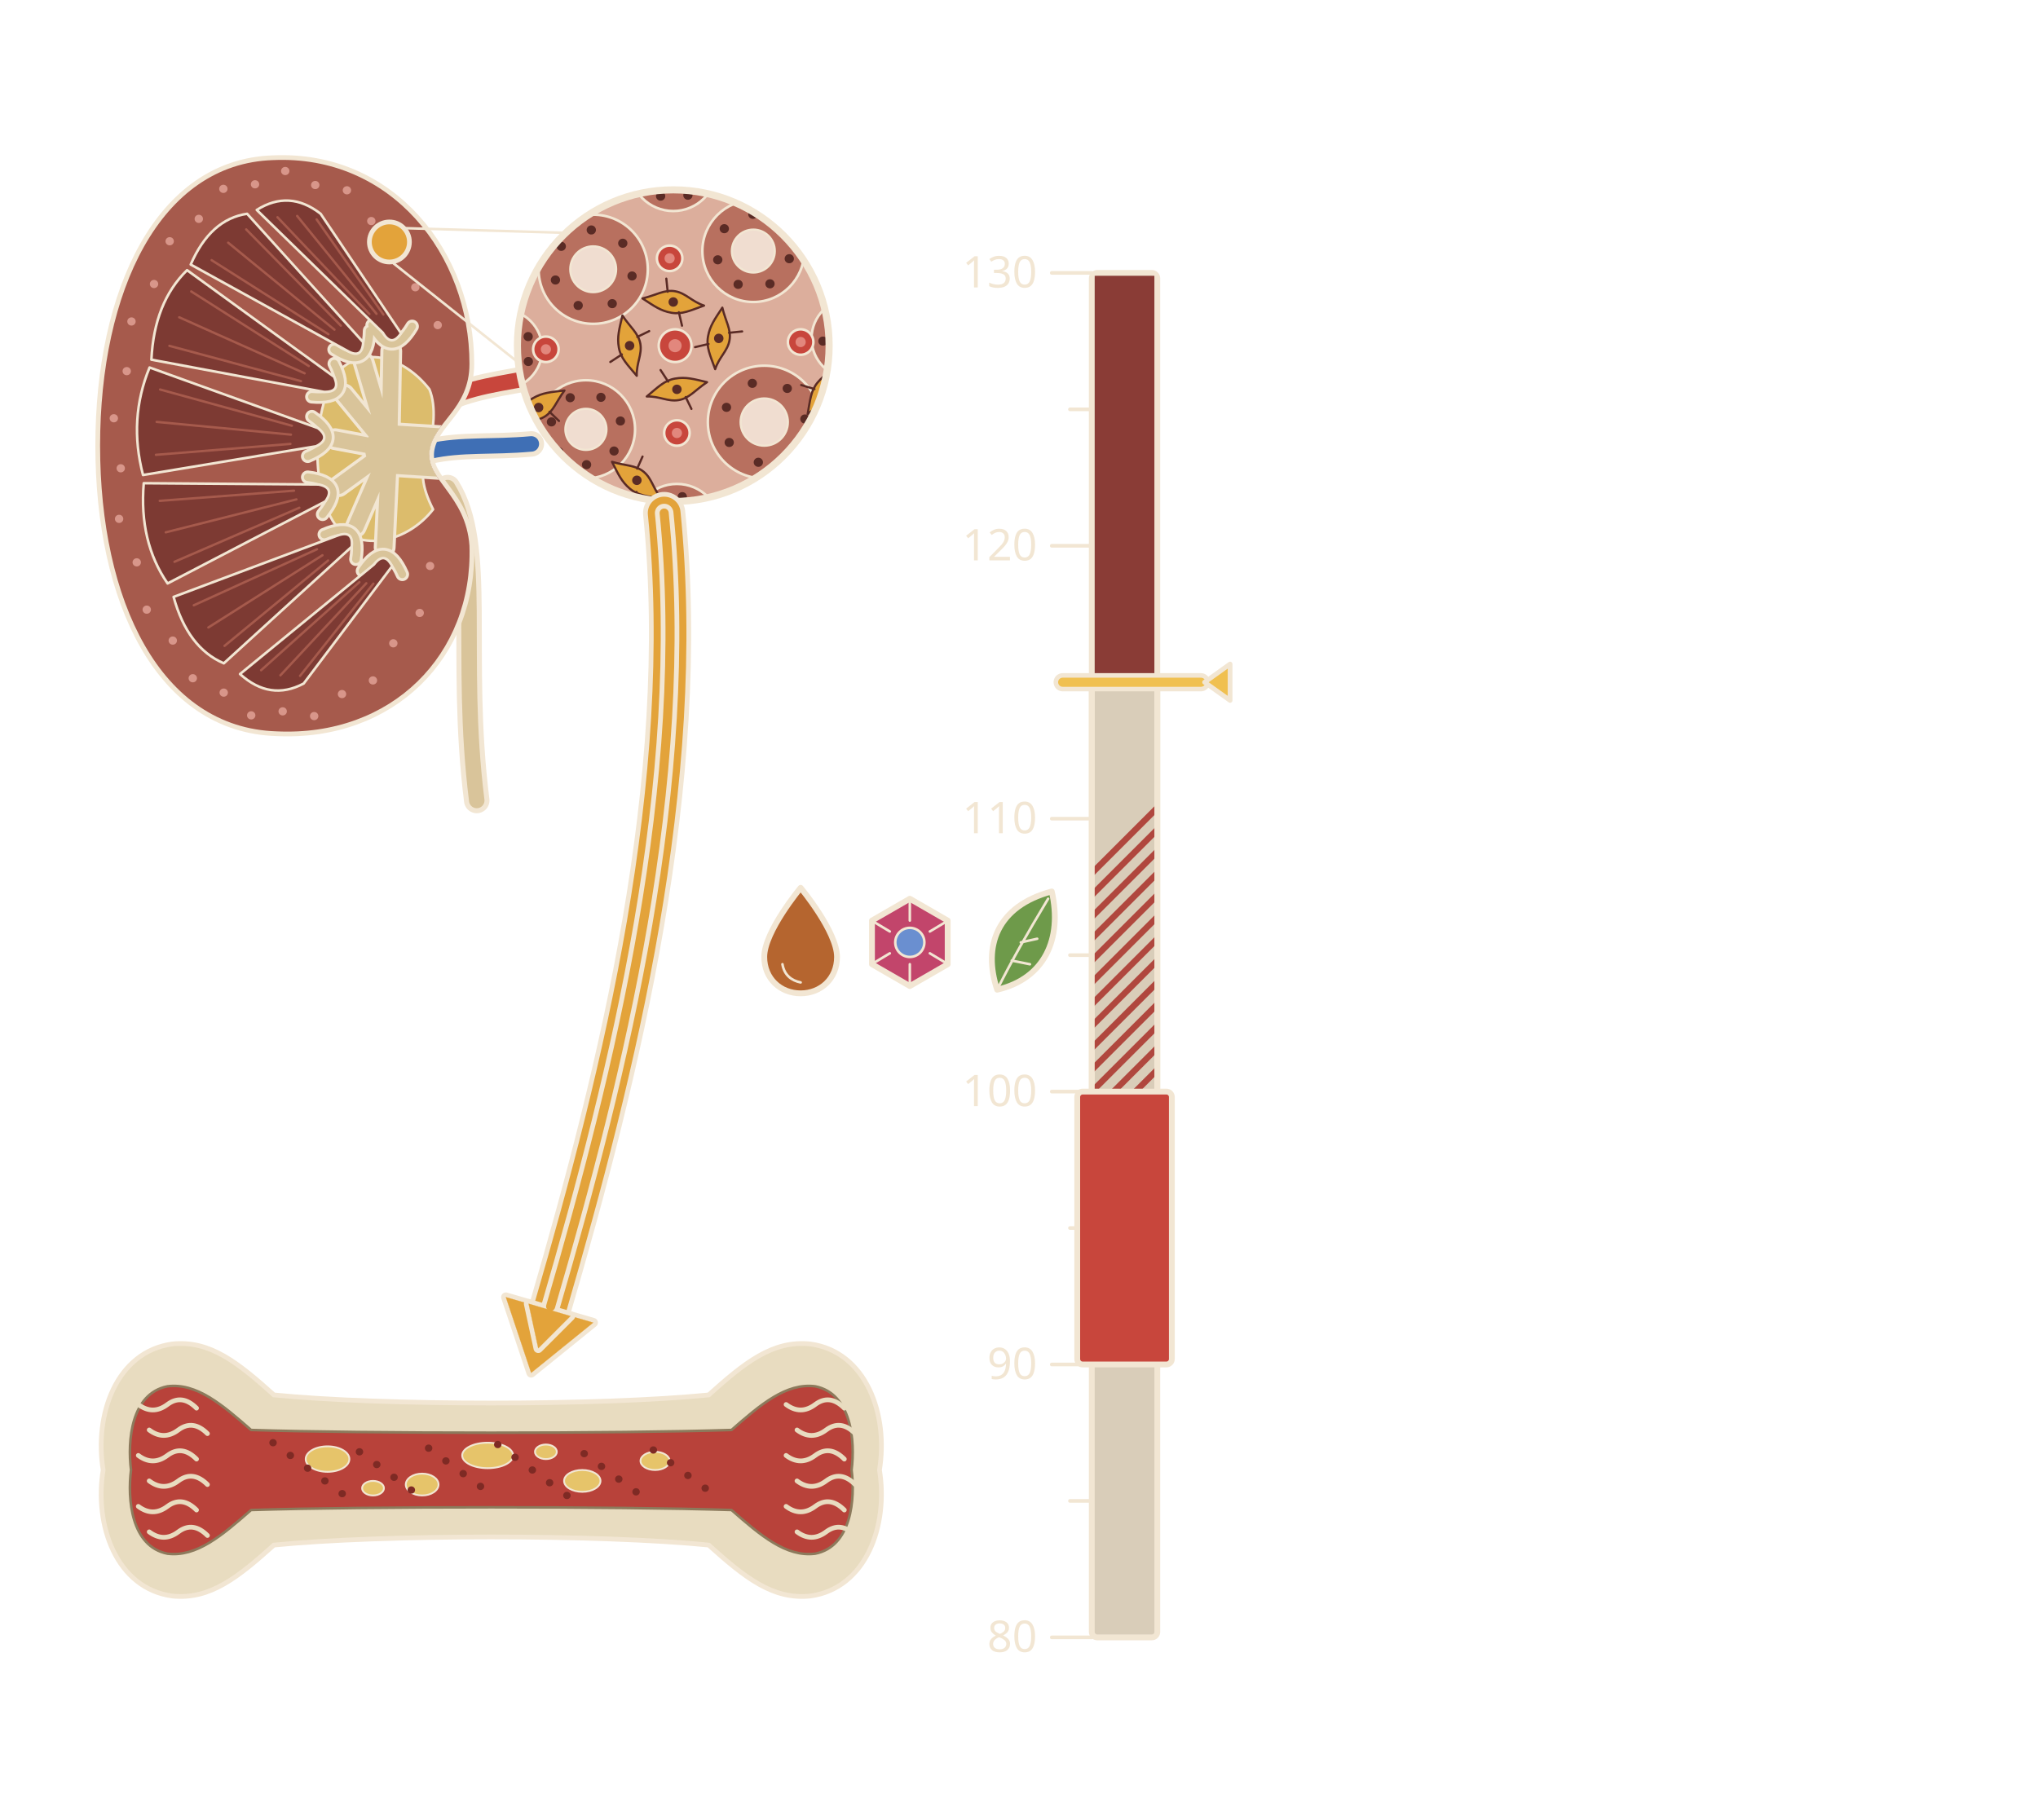
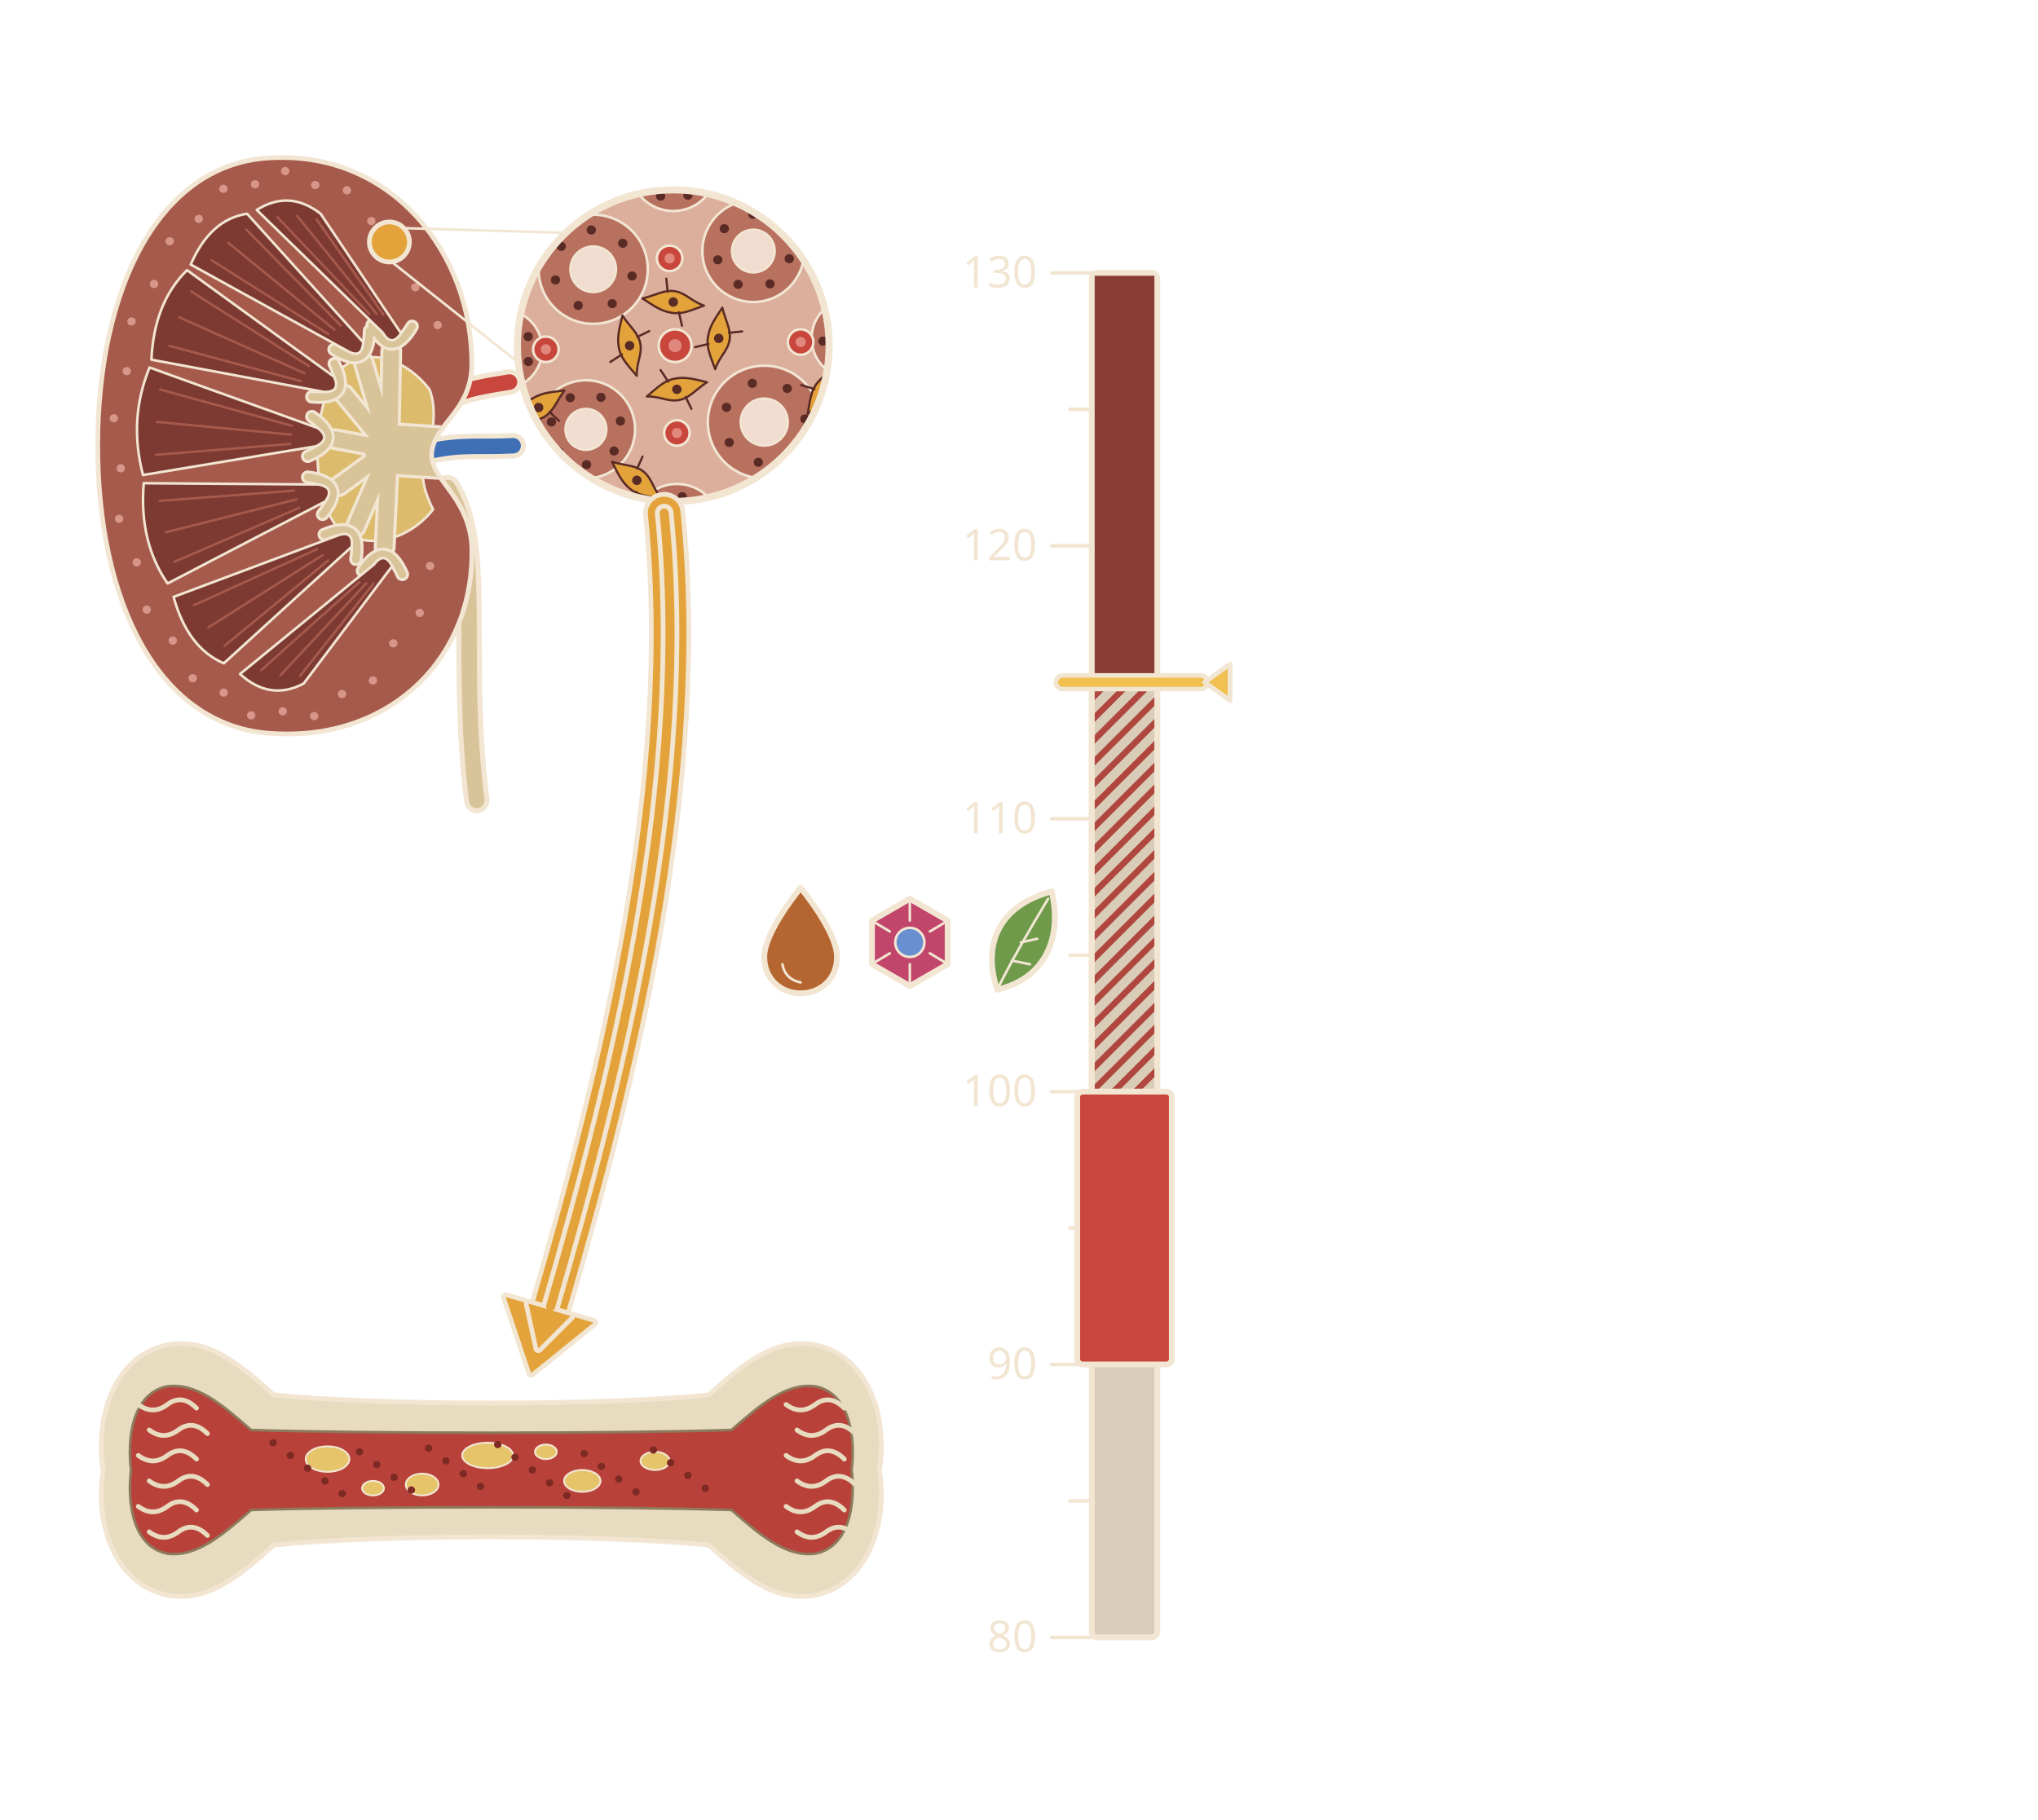
<svg xmlns="http://www.w3.org/2000/svg" viewBox="0 0 1120 1000">
  <defs>
    <path id="k-o" d="M150,88C215,85 258,140 258,200C258,225 238,232 236,248C234,264 256,272 258,300C260,360 215,405 152,402C88,400 55,330 55,245C55,160 88,90 150,88Z" />
    <clipPath id="k-c">
      <use href="#k-o" />
    </clipPath>
    <clipPath id="ins-c">
      <circle cx="370" cy="190" r="85" />
    </clipPath>
    <clipPath id="bar-c">
      <rect x="600" y="375" width="36" height="225" />
    </clipPath>
  </defs>
  <g id="kidney" stroke-linejoin="round" stroke-linecap="round">
-     <path d="M232,226C252,214 268,212 290,208M236,248C254,244 270,246 292,244M246,268C266,300 252,360 262,440" fill="none" stroke="#f2e6d3" stroke-width="14" />
-     <path d="M232,226C252,214 268,212 290,208" fill="none" stroke="#c8463c" stroke-width="8.5" />
-     <path d="M236,248C254,244 270,246 292,244" fill="none" stroke="#3f6fb5" stroke-width="8.5" />
+     <path d="M232,226C252,214 262,213 280,210M236,248C254,244 264,246 282,245M246,268C266,300 252,360 262,440" fill="none" stroke="#f2e6d3" stroke-width="14" />
+     <path d="M232,226C252,214 262,213 280,210" fill="none" stroke="#c8463c" stroke-width="8.5" />
+     <path d="M236,248C254,244 264,246 282,245" fill="none" stroke="#3f6fb5" stroke-width="8.5" />
    <path d="M246,268C266,300 252,360 262,440" fill="none" stroke="#d9c49a" stroke-width="8.5" />
    <use href="#k-o" fill="none" stroke="#f2e6d3" stroke-width="5.2" />
    <use href="#k-o" fill="#a65a4c" />
    <g clip-path="url(#k-c)">
      <path d="M236,214C222,196 200,190 186,204C172,222 170,268 184,288C198,304 224,298 238,280C232,268 230,258 236,248C238,236 240,224 236,214Z" fill="#dcbc6c" stroke="#f2e6d3" stroke-width="1.4" />
      <g fill="none" stroke-linecap="round">
        <path d="M214,247L211.4,300.8M214,247L195.5,289.6M214,247L186.2,267.2M214,247L184.2,241.4M214,247L189.1,216.8M214,247L199.9,199.3M214,247L215,193" stroke="#f2e6d3" stroke-width="12" />
        <path d="M214,247L262,250" stroke="#f2e6d3" stroke-width="30" />
        <path d="M214,247L211.4,300.8M214,247L195.5,289.6M214,247L186.2,267.2M214,247L184.2,241.4M214,247L189.1,216.8M214,247L199.9,199.3M214,247L215,193" stroke="#d9c49a" stroke-width="8.6" />
        <path d="M214,247L262,250" stroke="#d9c49a" stroke-width="26.6" />
        <path d="M199.2,313.8Q211.9,294.8 221.1,315.7M178.2,293.8Q199.2,284.8 195.6,307.4M169.1,262.3Q191.7,265 177.3,282.7M171.4,229Q190.1,242 169.1,250.8M183.7,199.9Q194.1,220.2 171.4,218.1M203.1,181.8Q202.7,204.6 183.6,192.1M226.5,179.4Q214.8,199 204.5,178.7" stroke="#f2e6d3" stroke-width="7.4" />
        <path d="M199.2,313.8Q211.9,294.8 221.1,315.7M178.2,293.8Q199.2,284.8 195.6,307.4M169.1,262.3Q191.7,265 177.3,282.7M171.4,229Q190.1,242 169.1,250.8M183.7,199.9Q194.1,220.2 171.4,218.1M203.1,181.8Q202.7,204.6 183.6,192.1M226.5,179.4Q214.8,199 204.5,178.7" stroke="#d9c49a" stroke-width="4.2" />
      </g>
      <path d="M166.9,375.7Q148.5,385.5 131.9,370.5L205.5,310.3Q211.2,302.8 215.5,311.2ZM123,364.6Q103.1,356.1 95.4,328.1L185.4,294.4Q194.3,291.1 193.3,300.5ZM92.1,320.7Q76.3,297.8 79,265.6L175,266.3Q184.3,268 178.8,275.6ZM78.6,261.1Q70.5,230.3 82.2,202L174.7,235.3Q182.2,241.1 173.7,245.3ZM83.2,197.7Q84.7,166.2 102.8,148.5L183.6,207.1Q187.5,215.7 178,215.4ZM104.8,145.4Q115.6,120.5 135.8,117.5L199.6,188.1Q199,197.6 190.8,192.8ZM141.1,115.4Q159,104.1 176.2,117.5L220.4,183.2Q215.1,191 210.4,182.9Z" fill="#7d3a33" stroke="#f2e6d3" stroke-width="1.4" />
      <path d="M164.9,371.5L205.2,320.8M154.1,371.2L201.3,320.6M143.5,368.4L197.5,320M123.4,355L180.3,308.1M114.5,344.9L177.2,305.2M106.5,332.7L174.2,301.9M95.9,308.8L164.5,279.1M91.1,292.6L162.9,274.5M87.8,275.3L161.6,269.7M85.7,250L159.6,244M86.1,231.9L159.9,238.9M88,214.1L160.4,234M93.1,190.1L165.4,209.5M98.5,174.4L167.4,205.2M105.1,160.2L169.7,201.2M116.3,143L180.5,183.7M125.4,133.4L183.8,181.2M135.3,126.1L187.3,179M152.5,119.4L203,172.6M163.3,118.7L206.9,172.5M174,120.6L210.7,172.9" fill="none" stroke="#a65a4c" stroke-width="1.3" />
      <path d="M236.3,311.1h0.1M230.6,336.9h0.1M216.1,353.6h0.1M204.9,374h0.1M187.9,381.5h0.1M172.6,393.6h0.1M155.3,391h0.1M138,393.2h0.1M122.9,380.7h0.1M105.9,372.8h0.1M94.9,352.1h0.1M80.6,335.1h0.1M75.1,309.1h0.1M65.4,285.2h0.1M66.3,257.4h0.1M62.5,229.9h0.1M69.6,204h0.1M72.2,176.7h0.1M84.6,156.1h0.1M93.2,132.6h0.1M109.2,120.3h0.1M122.7,103.8h0.1M140.1,101.3h0.1M156.7,94h0.1M173.2,101.7h0.1M190.6,104.6h0.1M204,121.5h0.1M219.9,134.2h0.1M228.2,157.9h0.1M240.5,178.7h0.1" stroke="#d8968a" stroke-width="4.5" stroke-linecap="round" />
    </g>
    <circle id="a-kidney" cx="60" cy="170" r="0" />
  </g>
  <g id="peri" stroke-linejoin="round" stroke-linecap="round">
    <path d="M215.2,143.9L379.5,274.5M222,125.4L431.7,131.5" stroke="#f2e6d3" stroke-width="1.4" fill="none" />
    <circle cx="214" cy="133" r="11" fill="#e3a33a" stroke="#f2e6d3" stroke-width="2.6" />
    <circle cx="370" cy="190" r="85" fill="none" stroke="#f2e6d3" stroke-width="5.2" />
    <g clip-path="url(#ins-c)">
      <rect x="280" y="100" width="180" height="180" fill="#dcae9c" />
      <circle cx="326" cy="148" r="30" fill="#b8705f" stroke="#f2e6d3" stroke-width="1.4" />
      <circle cx="326" cy="148" r="12.6" fill="#f0ddd0" stroke="#f2e6d3" stroke-width="1.2" />
      <circle cx="414" cy="138" r="28" fill="#b8705f" stroke="#f2e6d3" stroke-width="1.4" />
      <circle cx="414" cy="138" r="11.8" fill="#f0ddd0" stroke="#f2e6d3" stroke-width="1.2" />
      <circle cx="420" cy="232" r="31" fill="#b8705f" stroke="#f2e6d3" stroke-width="1.4" />
      <circle cx="420" cy="232" r="13" fill="#f0ddd0" stroke="#f2e6d3" stroke-width="1.2" />
      <circle cx="322" cy="236" r="27" fill="#b8705f" stroke="#f2e6d3" stroke-width="1.4" />
      <circle cx="322" cy="236" r="11.3" fill="#f0ddd0" stroke="#f2e6d3" stroke-width="1.2" />
      <circle cx="370" cy="92" r="24" fill="#b8705f" stroke="#f2e6d3" stroke-width="1.4" />
      <circle cx="370" cy="92" r="10.1" fill="#f0ddd0" stroke="#f2e6d3" stroke-width="1.2" />
      <circle cx="468" cy="186" r="22" fill="#b8705f" stroke="#f2e6d3" stroke-width="1.4" />
      <circle cx="468" cy="186" r="9.2" fill="#f0ddd0" stroke="#f2e6d3" stroke-width="1.2" />
      <circle cx="276" cy="192" r="22" fill="#b8705f" stroke="#f2e6d3" stroke-width="1.4" />
      <circle cx="276" cy="192" r="9.2" fill="#f0ddd0" stroke="#f2e6d3" stroke-width="1.2" />
      <circle cx="372" cy="290" r="24" fill="#b8705f" stroke="#f2e6d3" stroke-width="1.4" />
      <circle cx="372" cy="290" r="10.1" fill="#f0ddd0" stroke="#f2e6d3" stroke-width="1.2" />
      <path d="M342.2,133.7h0.1M347.3,151.7h0.1M336.4,166.9h0.1M317.7,167.9h0.1M305.2,153.9h0.1M308.4,135.4h0.1M324.9,126.4h0.1M429.5,125.2h0.1M433.7,142.2h0.1M423.1,156h0.1M405.6,156.3h0.1M394.4,142.8h0.1M398,125.7h0.1M413.7,117.8h0.1M432.6,213.5h0.1M442.3,230.3h0.1M435.2,248.3h0.1M416.7,254.1h0.1M400.7,243.2h0.1M399.2,223.9h0.1M413.4,210.7h0.1M322.3,255.4h0.1M307,248.3h0.1M303,231.9h0.1M313.3,218.6h0.1M330.2,218.4h0.1M340.9,231.4h0.1M337.4,247.9h0.1M383.1,80.8h0.1M387,95.3h0.1M378,107.3h0.1M363,107.8h0.1M353.3,96.4h0.1M356.1,81.7h0.1M369.4,74.7h0.1M452.2,187.5h0.1M457,174.6h0.1M470,170.3h0.1M481.5,177.8h0.1M482.9,191.5h0.1M473,201h0.1M459.4,199.3h0.1M290.2,185h0.1M290.3,198.7h0.1M279.7,207.4h0.1M266.3,204.5h0.1M260.2,192.2h0.1M266,179.7h0.1M279.3,176.5h0.1M376.8,306.6h0.1M362,304.1h0.1M354.7,290.9h0.1M360.5,277.1h0.1M374.9,273h0.1M387.1,281.7h0.1M388,296.6h0.1" stroke="#5a2b25" stroke-width="5" stroke-linecap="round" />
      <circle cx="371" cy="190" r="9" fill="#c8463c" stroke="#f2e6d3" stroke-width="1.4" />
      <circle cx="371" cy="190" r="3.6" fill="#e2877d" />
      <circle cx="368" cy="142" r="7" fill="#c8463c" stroke="#f2e6d3" stroke-width="1.4" />
      <circle cx="368" cy="142" r="2.8" fill="#e2877d" />
      <circle cx="372" cy="238" r="7" fill="#c8463c" stroke="#f2e6d3" stroke-width="1.4" />
      <circle cx="372" cy="238" r="2.8" fill="#e2877d" />
      <circle cx="440" cy="188" r="7" fill="#c8463c" stroke="#f2e6d3" stroke-width="1.4" />
      <circle cx="440" cy="188" r="2.8" fill="#e2877d" />
      <circle cx="300" cy="192" r="7" fill="#c8463c" stroke="#f2e6d3" stroke-width="1.4" />
      <circle cx="300" cy="192" r="2.8" fill="#e2877d" />
      <g transform="translate(346,190) rotate(80)">
        <path d="M-17,1C-10,-2 -6,-6 0,-6C6,-6 10,-2 17,-1C10,3 6,6 0,6C-6,6 -10,4 -17,1ZM-4,-5L-6,-12M4,5L7,12" fill="#e3a33a" stroke="#5a2b25" stroke-width="1.2" />
        <circle r="2.6" fill="#5a2b25" />
      </g>
      <g transform="translate(395,186) rotate(100)">
        <path d="M-17,1C-10,-2 -6,-6 0,-6C6,-6 10,-2 17,-1C10,3 6,6 0,6C-6,6 -10,4 -17,1ZM-4,-5L-6,-12M4,5L7,12" fill="#e3a33a" stroke="#5a2b25" stroke-width="1.2" />
        <circle r="2.6" fill="#5a2b25" />
      </g>
      <g transform="translate(370,166) rotate(10)">
        <path d="M-17,1C-10,-2 -6,-6 0,-6C6,-6 10,-2 17,-1C10,3 6,6 0,6C-6,6 -10,4 -17,1ZM-4,-5L-6,-12M4,5L7,12" fill="#e3a33a" stroke="#5a2b25" stroke-width="1.2" />
        <circle r="2.6" fill="#5a2b25" />
      </g>
      <g transform="translate(372,214) rotate(170)">
        <path d="M-17,1C-10,-2 -6,-6 0,-6C6,-6 10,-2 17,-1C10,3 6,6 0,6C-6,6 -10,4 -17,1ZM-4,-5L-6,-12M4,5L7,12" fill="#e3a33a" stroke="#5a2b25" stroke-width="1.2" />
        <circle r="2.6" fill="#5a2b25" />
      </g>
      <g transform="translate(350,264) rotate(40)">
        <path d="M-17,1C-10,-2 -6,-6 0,-6C6,-6 10,-2 17,-1C10,3 6,6 0,6C-6,6 -10,4 -17,1ZM-4,-5L-6,-12M4,5L7,12" fill="#e3a33a" stroke="#5a2b25" stroke-width="1.2" />
        <circle r="2.6" fill="#5a2b25" />
      </g>
      <g transform="translate(454,214) rotate(130)">
        <path d="M-17,1C-10,-2 -6,-6 0,-6C6,-6 10,-2 17,-1C10,3 6,6 0,6C-6,6 -10,4 -17,1ZM-4,-5L-6,-12M4,5L7,12" fill="#e3a33a" stroke="#5a2b25" stroke-width="1.2" />
        <circle r="2.6" fill="#5a2b25" />
      </g>
      <g transform="translate(296,224) rotate(150)">
        <path d="M-17,1C-10,-2 -6,-6 0,-6C6,-6 10,-2 17,-1C10,3 6,6 0,6C-6,6 -10,4 -17,1ZM-4,-5L-6,-12M4,5L7,12" fill="#e3a33a" stroke="#5a2b25" stroke-width="1.2" />
        <circle r="2.6" fill="#5a2b25" />
      </g>
    </g>
    <circle cx="370" cy="190" r="85" fill="none" stroke="#f2e6d3" stroke-width="2.6" />
    <circle id="a-peri" cx="455" cy="190" r="0" />
  </g>
  <g id="epo" stroke-linejoin="round" stroke-linecap="round">
    <path d="M365,282C380,430 340,590 302.6,718.1" fill="none" stroke="#f2e6d3" stroke-width="23.2" />
    <path d="M278,713L291.9,754.6L326,727Z" fill="#f2e6d3" stroke="#f2e6d3" stroke-width="5.2" />
    <path d="M365,282C380,430 340,590 302.6,718.1" fill="none" stroke="#e3a33a" stroke-width="18" />
    <path d="M278,713L291.9,754.6L326,727Z" fill="#e3a33a" stroke="#e3a33a" stroke-width="0.1" />
    <circle id="a-epo" cx="352" cy="520" r="0" />
  </g>
  <g id="epo_thin" stroke-linejoin="round" stroke-linecap="round">
    <path d="M365,282C380,430 340,590 302.6,718.1" fill="none" stroke="#f2e6d3" stroke-width="10.2" />
    <path d="M290.5,716.6L295.8,741.1L313.5,723.4Z" fill="#f2e6d3" stroke="#f2e6d3" stroke-width="5.2" />
    <path d="M365,282C380,430 340,590 302.6,718.1" fill="none" stroke="#e3a33a" stroke-width="5" />
    <path d="M290.5,716.6L295.8,741.1L313.5,723.4Z" fill="#e3a33a" stroke="#e3a33a" stroke-width="0.1" />
  </g>
  <path id="p-epo" d="M365,282C380,430 340,590 302,720" fill="none" stroke="none" />
  <circle id="o-epo" cx="365" cy="282" r="0" />
  <g id="marrow" stroke-linejoin="round" stroke-linecap="round">
    <path d="M150,768C210,774 330,774 390,768C410,750 425,738 445,740C475,744 487,778 482,808C487,838 475,872 445,876C425,878 410,866 390,848C330,842 210,842 150,848C130,866 115,878 95,876C65,872 53,838 58,808C53,778 65,744 95,740C115,738 130,750 150,768Z" fill="#e8dcc0" stroke="#f2e6d3" stroke-width="5.2" />
    <path d="M150,768C210,774 330,774 390,768C410,750 425,738 445,740C475,744 487,778 482,808C487,838 475,872 445,876C425,878 410,866 390,848C330,842 210,842 150,848C130,866 115,878 95,876C65,872 53,838 58,808C53,778 65,744 95,740C115,738 130,750 150,768Z" fill="#e8dcc0" />
    <path d="M138,786C200,788 340,788 402,786C418,772 432,760 448,762C468,766 470,792 468,808C470,824 468,850 448,854C432,856 418,844 402,830C340,828 200,828 138,830C122,844 108,856 92,854C72,850 70,824 72,808C70,792 72,766 92,762C108,760 122,772 138,786Z" fill="#b8423a" stroke="#8c7a5c" stroke-width="1.4" />
    <g fill="#e6c46a" stroke="#f2e6d3" stroke-width="1">
      <ellipse cx="180" cy="802" rx="12" ry="7" />
      <ellipse cx="232" cy="816" rx="9" ry="6" />
      <ellipse cx="268" cy="800" rx="14" ry="7" />
      <ellipse cx="320" cy="814" rx="10" ry="6" />
      <ellipse cx="360" cy="803" rx="8" ry="5" />
      <ellipse cx="205" cy="818" rx="6" ry="4" />
      <ellipse cx="300" cy="798" rx="6" ry="4" />
    </g>
    <path d="M76,772q8,6 16,0q8,-6 16,2M82,786q8,6 16,0q8,-6 16,2M76,800q8,6 16,0q8,-6 16,2M82,814q8,6 16,0q8,-6 16,2M76,828q8,6 16,0q8,-6 16,2M82,842q8,6 16,0q8,-6 16,2M432,772q8,6 16,0q8,-6 16,2M438,786q8,6 16,0q8,-6 16,2M432,800q8,6 16,0q8,-6 16,2M438,814q8,6 16,0q8,-6 16,2M432,828q8,6 16,0q8,-6 16,2M438,842q8,6 16,0q8,-6 16,2" fill="none" stroke="#e8dcc0" stroke-width="2.6" />
    <path d="M150,793h0.1M159.5,800h0.1M169,807h0.1M178.5,814h0.1M188,821h0.1M197.5,798h0.1M207,805h0.1M216.5,812h0.1M226,819h0.1M235.5,796h0.1M245,803h0.1M254.5,810h0.1M264,817h0.1M273.5,794h0.1M283,801h0.1M292.5,808h0.1M302,815h0.1M311.5,822h0.1M321,799h0.1M330.5,806h0.1M340,813h0.1M349.5,820h0.1M359,797h0.1M368.5,804h0.1M378,811h0.1M387.5,818h0.1" stroke="#7e2a24" stroke-width="4" stroke-linecap="round" />
    <circle id="a-marrow" cx="270" cy="848" r="0" />
  </g>
  <g id="iron" stroke-linejoin="round" stroke-linecap="round">
    <path d="M440,488C440,488 420,512 420,526C420,538 429,546 440,546C451,546 460,538 460,526C460,512 440,488 440,488Z" fill="#b5652f" stroke="#f2e6d3" stroke-width="3.2" />
    <path d="M430,530C431,536 435,539 440,540" fill="none" stroke="#f2e6d3" stroke-width="1.4" />
    <path d="M500,494L520.8,506L520.8,530L500,542L479.2,530L479.2,506Z" fill="#c2456b" stroke="#f2e6d3" stroke-width="3.2" />
    <circle cx="500" cy="518" r="8" fill="#6a8fd0" stroke="#f2e6d3" stroke-width="1.4" />
    <path d="M500,494V506M500,530V542M479,506L489,512M521,530L511,524M479,530L489,524M521,506L511,512" stroke="#f2e6d3" stroke-width="1.4" />
    <path d="M548,544C540,520 548,498 578,490C584,516 574,538 548,544Z" fill="#6e9a4a" stroke="#f2e6d3" stroke-width="3.2" />
    <path d="M548,544C556,528 564,514 576,494M556,528L566,530M561,518L570,516" fill="none" stroke="#f2e6d3" stroke-width="1.4" />
    <circle id="a-iron" cx="500" cy="482" r="0" />
  </g>
  <g id="scale" stroke-linejoin="round" stroke-linecap="round">
    <rect x="600" y="150" width="36" height="750" rx="3" fill="#d9cdb9" stroke="#f2e6d3" stroke-width="3.2" />
    <path d="M578,900H600M588,825H600M578,750H600M588,675H600M578,600H600M588,525H600M578,450H600M588,375H600M578,300H600M588,225H600M578,150H600" stroke="#f2e6d3" stroke-width="2" />
    <g font-family="Geologica" font-weight="300" font-size="24" fill="#f2e6d3" text-anchor="end">
      <text x="570" y="908">80</text>
      <text x="570" y="758">90</text>
      <text x="570" y="608">100</text>
      <text x="570" y="458">110</text>
      <text x="570" y="308">120</text>
      <text x="570" y="158">130</text>
    </g>
    <circle id="a-scale" cx="618" cy="912" r="0" />
  </g>
  <g id="risk">
    <rect x="601.6" y="151.6" width="32.8" height="223.4" fill="#8a3c36" />
    <circle id="a-risk" cx="650" cy="262.5" r="0" />
  </g>
  <g id="corridor">
    <g clip-path="url(#bar-c)">
-       <path d="M480,600L705,375M492,600L717,375M504,600L729,375M516,600L741,375M528,600L753,375M540,600L765,375M552,600L777,375M564,600L789,375M576,600L801,375M588,600L813,375M600,600L825,375M612,600L837,375M624,600L849,375M636,600L861,375M648,600L873,375M660,600L885,375M672,600L897,375M684,600L909,375M696,600L921,375M708,600L933,375M720,600L945,375M732,600L957,375M744,600L969,375M756,600L981,375M768,600L993,375M780,600L1005,375M792,600L1017,375M804,600L1029,375M816,600L1041,375M828,600L1053,375M840,600L1065,375M852,600L1077,375M864,600L1089,375M876,600L1101,375M888,600L1113,375M900,600L1125,375M912,600L1137,375M924,600L1149,375M936,600L1161,375M948,600L1173,375" stroke="#b0473e" stroke-width="3.4" />
+       <path d="M336,600L561,375M348,600L573,375M360,600L585,375M372,600L597,375M384,600L609,375M396,600L621,375M408,600L633,375M420,600L645,375M432,600L657,375M444,600L669,375M456,600L681,375M468,600L693,375M480,600L705,375M492,600L717,375M504,600L729,375M516,600L741,375M528,600L753,375M540,600L765,375M552,600L777,375M564,600L789,375M576,600L801,375M588,600L813,375M600,600L825,375M612,600L837,375M624,600L849,375M636,600L861,375M648,600L873,375" stroke="#b0473e" stroke-width="3.4" />
    </g>
    <path d="M600,600V375M636,600V375" stroke="#f2e6d3" stroke-width="3.2" />
    <circle id="a-corridor" cx="650" cy="487.5" r="0" />
  </g>
  <g id="h100">
    <rect x="592" y="600" width="52" height="150" rx="3" fill="#c8463c" stroke="#f2e6d3" stroke-width="3.2" />
    <circle id="a-h100" cx="652" cy="675" r="0" />
  </g>
  <g id="h115">
    <path d="M584,375H660" stroke="#f2e6d3" stroke-width="10" stroke-linecap="round" />
    <path d="M584,375H660" stroke="#f0c050" stroke-width="5" stroke-linecap="round" />
    <path d="M662,375l14,-10v20z" fill="#f0c050" stroke="#f2e6d3" stroke-width="2.6" stroke-linejoin="round" />
    <circle id="a-h115" cx="684" cy="375" r="0" />
  </g>
</svg>
